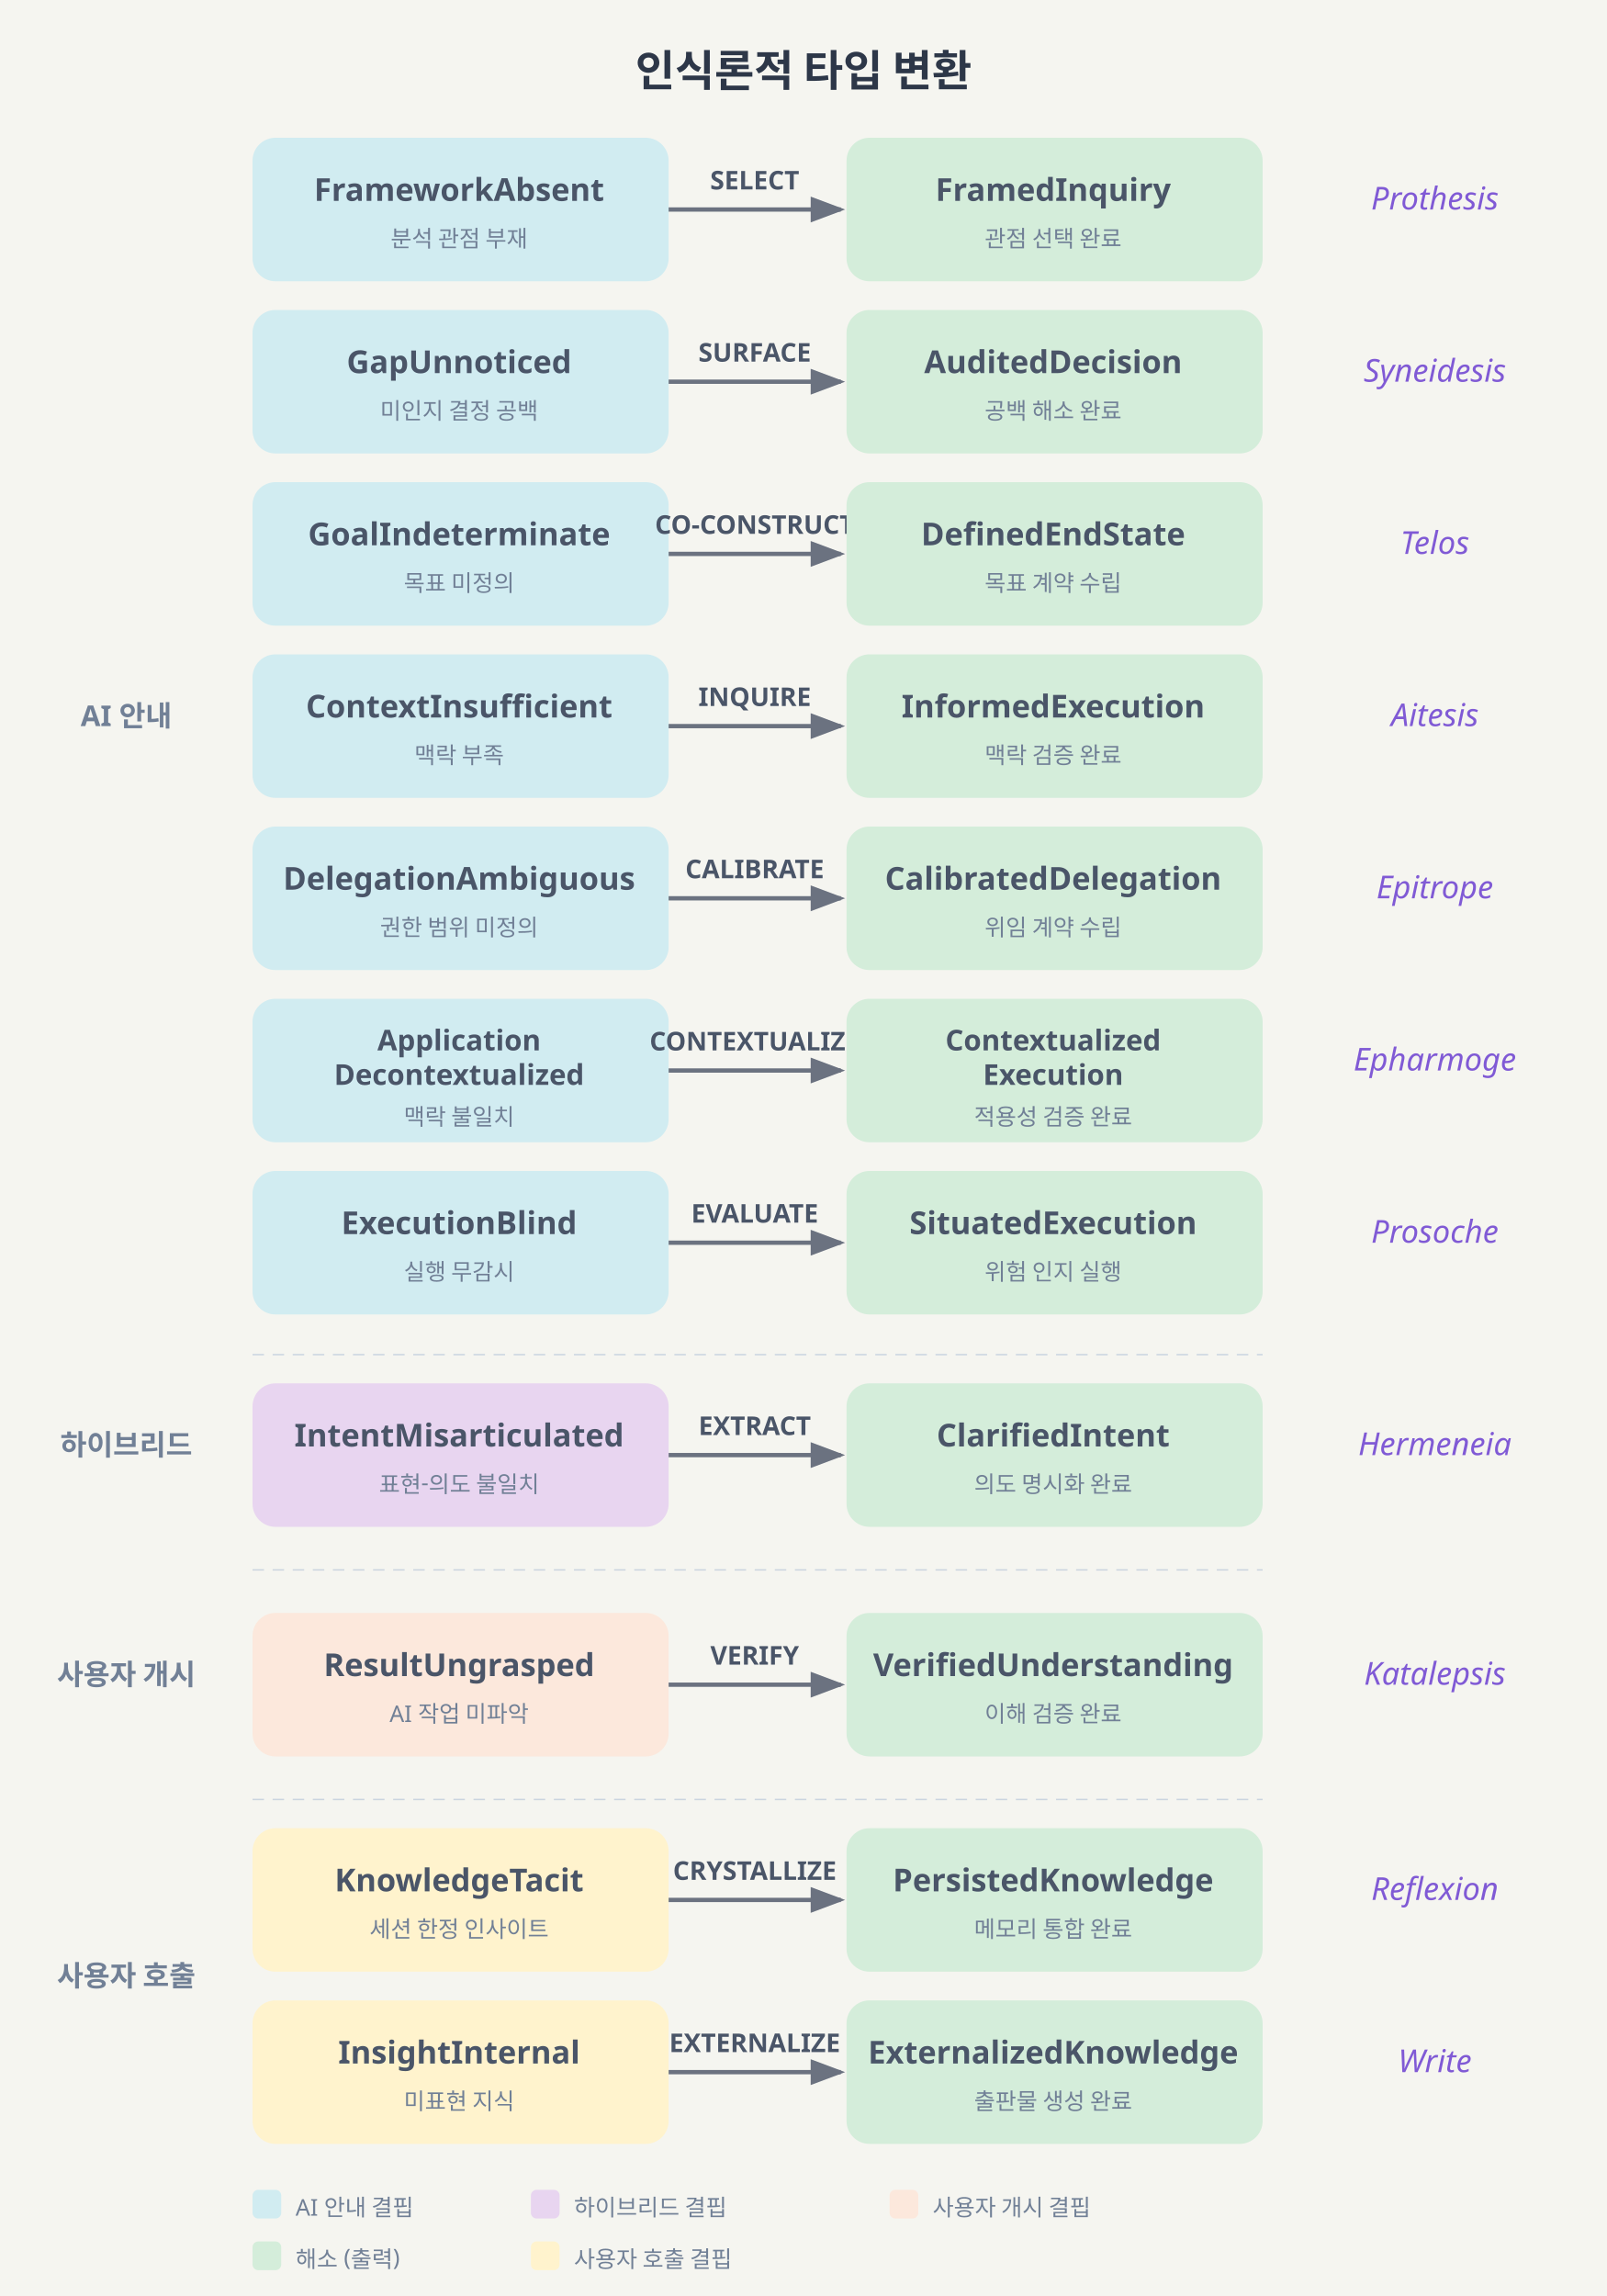
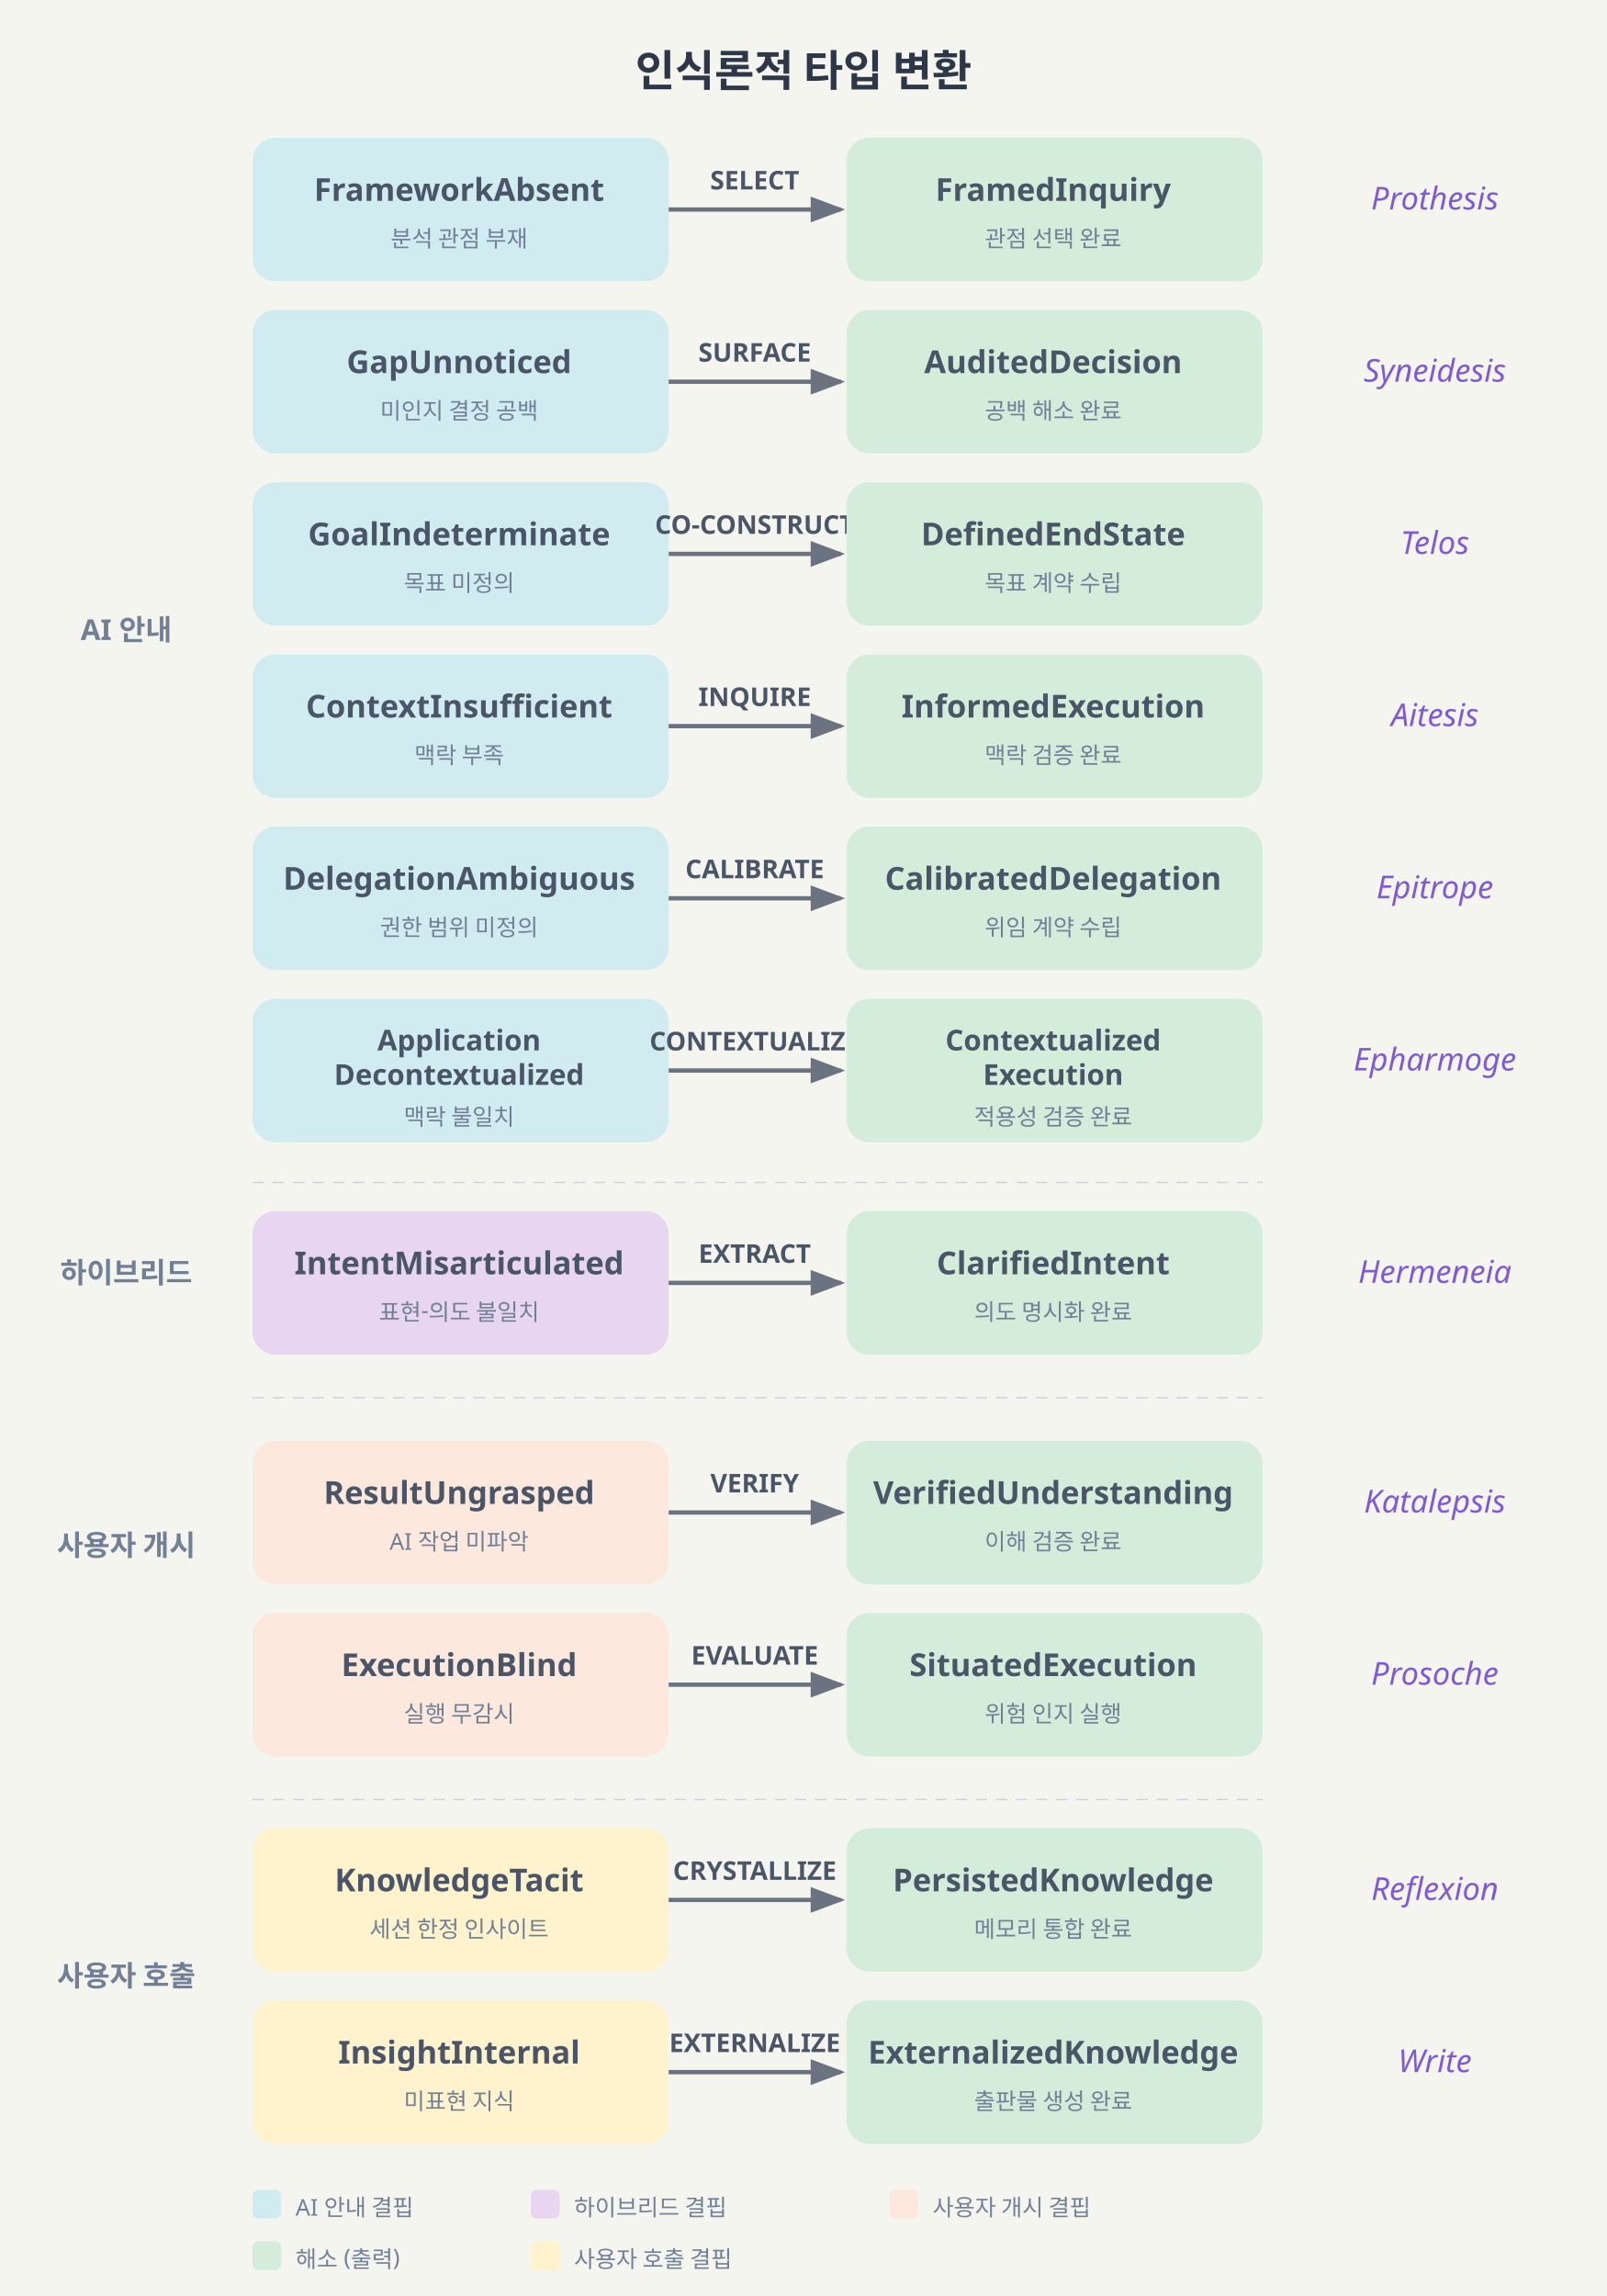
<svg xmlns="http://www.w3.org/2000/svg" viewBox="0 0 560 800">
  <defs>
    <marker id="arrow" markerWidth="8" markerHeight="6" refX="7" refY="3" orient="auto">
      <path d="M 0 0 L 8 3 L 0 6 z" fill="#6b7280" />
    </marker>
  </defs>
  <rect width="560" height="800" fill="#f5f5f0" />
  <text x="280" y="30" text-anchor="middle" font-family="system-ui, -apple-system, sans-serif" font-size="15" font-weight="700" fill="#2d3748">인식론적 타입 변환</text>
-   <text x="44" y="253" text-anchor="middle" font-family="system-ui, sans-serif" font-size="10" font-weight="600" fill="#718096">AI 안내</text>
-   <text x="44" y="507" text-anchor="middle" font-family="system-ui, sans-serif" font-size="10" font-weight="600" fill="#718096">하이브리드</text>
-   <text x="44" y="587" text-anchor="middle" font-family="system-ui, sans-serif" font-size="10" font-weight="600" fill="#718096">사용자 개시</text>
+   <text x="44" y="223" text-anchor="middle" font-family="system-ui, sans-serif" font-size="10" font-weight="600" fill="#718096">AI 안내</text>
+   <text x="44" y="447" text-anchor="middle" font-family="system-ui, sans-serif" font-size="10" font-weight="600" fill="#718096">하이브리드</text>
+   <text x="44" y="542" text-anchor="middle" font-family="system-ui, sans-serif" font-size="10" font-weight="600" fill="#718096">사용자 개시</text>
  <text x="44" y="692" text-anchor="middle" font-family="system-ui, sans-serif" font-size="10" font-weight="600" fill="#718096">사용자 호출</text>
  <rect x="88" y="48" width="145" height="50" rx="8" fill="#d1ecf1" />
  <text x="160" y="70" text-anchor="middle" font-family="system-ui, sans-serif" font-size="11" font-weight="600" fill="#4a5568">FrameworkAbsent</text>
  <text x="160" y="86" text-anchor="middle" font-family="system-ui, sans-serif" font-size="8" fill="#718096">분석 관점 부재</text>
  <line x1="233" y1="73" x2="293" y2="73" stroke="#6b7280" stroke-width="1.5" marker-end="url(#arrow)" />
  <text x="263" y="66" text-anchor="middle" font-family="system-ui, sans-serif" font-size="9" font-weight="600" fill="#4a5568">SELECT</text>
  <rect x="295" y="48" width="145" height="50" rx="8" fill="#d4edda" />
  <text x="367" y="70" text-anchor="middle" font-family="system-ui, sans-serif" font-size="11" font-weight="600" fill="#4a5568">FramedInquiry</text>
  <text x="367" y="86" text-anchor="middle" font-family="system-ui, sans-serif" font-size="8" fill="#718096">관점 선택 완료</text>
  <text x="500" y="73" text-anchor="middle" font-family="system-ui, sans-serif" font-size="11" font-style="italic" fill="#805ad5">Prothesis</text>
  <rect x="88" y="108" width="145" height="50" rx="8" fill="#d1ecf1" />
  <text x="160" y="130" text-anchor="middle" font-family="system-ui, sans-serif" font-size="11" font-weight="600" fill="#4a5568">GapUnnoticed</text>
  <text x="160" y="146" text-anchor="middle" font-family="system-ui, sans-serif" font-size="8" fill="#718096">미인지 결정 공백</text>
  <line x1="233" y1="133" x2="293" y2="133" stroke="#6b7280" stroke-width="1.5" marker-end="url(#arrow)" />
  <text x="263" y="126" text-anchor="middle" font-family="system-ui, sans-serif" font-size="9" font-weight="600" fill="#4a5568">SURFACE</text>
  <rect x="295" y="108" width="145" height="50" rx="8" fill="#d4edda" />
  <text x="367" y="130" text-anchor="middle" font-family="system-ui, sans-serif" font-size="11" font-weight="600" fill="#4a5568">AuditedDecision</text>
  <text x="367" y="146" text-anchor="middle" font-family="system-ui, sans-serif" font-size="8" fill="#718096">공백 해소 완료</text>
  <text x="500" y="133" text-anchor="middle" font-family="system-ui, sans-serif" font-size="11" font-style="italic" fill="#805ad5">Syneidesis</text>
  <rect x="88" y="168" width="145" height="50" rx="8" fill="#d1ecf1" />
  <text x="160" y="190" text-anchor="middle" font-family="system-ui, sans-serif" font-size="11" font-weight="600" fill="#4a5568">GoalIndeterminate</text>
  <text x="160" y="206" text-anchor="middle" font-family="system-ui, sans-serif" font-size="8" fill="#718096">목표 미정의</text>
  <line x1="233" y1="193" x2="293" y2="193" stroke="#6b7280" stroke-width="1.5" marker-end="url(#arrow)" />
  <text x="263" y="186" text-anchor="middle" font-family="system-ui, sans-serif" font-size="9" font-weight="600" fill="#4a5568">CO-CONSTRUCT</text>
  <rect x="295" y="168" width="145" height="50" rx="8" fill="#d4edda" />
  <text x="367" y="190" text-anchor="middle" font-family="system-ui, sans-serif" font-size="11" font-weight="600" fill="#4a5568">DefinedEndState</text>
  <text x="367" y="206" text-anchor="middle" font-family="system-ui, sans-serif" font-size="8" fill="#718096">목표 계약 수립</text>
  <text x="500" y="193" text-anchor="middle" font-family="system-ui, sans-serif" font-size="11" font-style="italic" fill="#805ad5">Telos</text>
  <rect x="88" y="228" width="145" height="50" rx="8" fill="#d1ecf1" />
  <text x="160" y="250" text-anchor="middle" font-family="system-ui, sans-serif" font-size="11" font-weight="600" fill="#4a5568">ContextInsufficient</text>
  <text x="160" y="266" text-anchor="middle" font-family="system-ui, sans-serif" font-size="8" fill="#718096">맥락 부족</text>
  <line x1="233" y1="253" x2="293" y2="253" stroke="#6b7280" stroke-width="1.5" marker-end="url(#arrow)" />
  <text x="263" y="246" text-anchor="middle" font-family="system-ui, sans-serif" font-size="9" font-weight="600" fill="#4a5568">INQUIRE</text>
  <rect x="295" y="228" width="145" height="50" rx="8" fill="#d4edda" />
  <text x="367" y="250" text-anchor="middle" font-family="system-ui, sans-serif" font-size="11" font-weight="600" fill="#4a5568">InformedExecution</text>
  <text x="367" y="266" text-anchor="middle" font-family="system-ui, sans-serif" font-size="8" fill="#718096">맥락 검증 완료</text>
  <text x="500" y="253" text-anchor="middle" font-family="system-ui, sans-serif" font-size="11" font-style="italic" fill="#805ad5">Aitesis</text>
  <rect x="88" y="288" width="145" height="50" rx="8" fill="#d1ecf1" />
  <text x="160" y="310" text-anchor="middle" font-family="system-ui, sans-serif" font-size="11" font-weight="600" fill="#4a5568">DelegationAmbiguous</text>
  <text x="160" y="326" text-anchor="middle" font-family="system-ui, sans-serif" font-size="8" fill="#718096">권한 범위 미정의</text>
  <line x1="233" y1="313" x2="293" y2="313" stroke="#6b7280" stroke-width="1.5" marker-end="url(#arrow)" />
  <text x="263" y="306" text-anchor="middle" font-family="system-ui, sans-serif" font-size="9" font-weight="600" fill="#4a5568">CALIBRATE</text>
  <rect x="295" y="288" width="145" height="50" rx="8" fill="#d4edda" />
  <text x="367" y="310" text-anchor="middle" font-family="system-ui, sans-serif" font-size="11" font-weight="600" fill="#4a5568">CalibratedDelegation</text>
  <text x="367" y="326" text-anchor="middle" font-family="system-ui, sans-serif" font-size="8" fill="#718096">위임 계약 수립</text>
  <text x="500" y="313" text-anchor="middle" font-family="system-ui, sans-serif" font-size="11" font-style="italic" fill="#805ad5">Epitrope</text>
  <rect x="88" y="348" width="145" height="50" rx="8" fill="#d1ecf1" />
  <text x="160" y="366" text-anchor="middle" font-family="system-ui, sans-serif" font-size="10" font-weight="600" fill="#4a5568">Application</text>
  <text x="160" y="378" text-anchor="middle" font-family="system-ui, sans-serif" font-size="10" font-weight="600" fill="#4a5568">Decontextualized</text>
  <text x="160" y="392" text-anchor="middle" font-family="system-ui, sans-serif" font-size="8" fill="#718096">맥락 불일치</text>
  <line x1="233" y1="373" x2="293" y2="373" stroke="#6b7280" stroke-width="1.5" marker-end="url(#arrow)" />
  <text x="263" y="366" text-anchor="middle" font-family="system-ui, sans-serif" font-size="9" font-weight="600" fill="#4a5568">CONTEXTUALIZE</text>
  <rect x="295" y="348" width="145" height="50" rx="8" fill="#d4edda" />
  <text x="367" y="366" text-anchor="middle" font-family="system-ui, sans-serif" font-size="10" font-weight="600" fill="#4a5568">Contextualized</text>
  <text x="367" y="378" text-anchor="middle" font-family="system-ui, sans-serif" font-size="10" font-weight="600" fill="#4a5568">Execution</text>
  <text x="367" y="392" text-anchor="middle" font-family="system-ui, sans-serif" font-size="8" fill="#718096">적용성 검증 완료</text>
  <text x="500" y="373" text-anchor="middle" font-family="system-ui, sans-serif" font-size="11" font-style="italic" fill="#805ad5">Epharmoge</text>
-   <rect x="88" y="408" width="145" height="50" rx="8" fill="#d1ecf1" />
-   <text x="160" y="430" text-anchor="middle" font-family="system-ui, sans-serif" font-size="11" font-weight="600" fill="#4a5568">ExecutionBlind</text>
-   <text x="160" y="446" text-anchor="middle" font-family="system-ui, sans-serif" font-size="8" fill="#718096">실행 무감시</text>
-   <line x1="233" y1="433" x2="293" y2="433" stroke="#6b7280" stroke-width="1.5" marker-end="url(#arrow)" />
-   <text x="263" y="426" text-anchor="middle" font-family="system-ui, sans-serif" font-size="9" font-weight="600" fill="#4a5568">EVALUATE</text>
-   <rect x="295" y="408" width="145" height="50" rx="8" fill="#d4edda" />
-   <text x="367" y="430" text-anchor="middle" font-family="system-ui, sans-serif" font-size="11" font-weight="600" fill="#4a5568">SituatedExecution</text>
-   <text x="367" y="446" text-anchor="middle" font-family="system-ui, sans-serif" font-size="8" fill="#718096">위험 인지 실행</text>
-   <text x="500" y="433" text-anchor="middle" font-family="system-ui, sans-serif" font-size="11" font-style="italic" fill="#805ad5">Prosoche</text>
-   <line x1="88" y1="472" x2="440" y2="472" stroke="#cbd5e0" stroke-width="0.5" stroke-dasharray="4,3" />
-   <rect x="88" y="482" width="145" height="50" rx="8" fill="#e8d5f0" />
-   <text x="160" y="504" text-anchor="middle" font-family="system-ui, sans-serif" font-size="11" font-weight="600" fill="#4a5568">IntentMisarticulated</text>
-   <text x="160" y="520" text-anchor="middle" font-family="system-ui, sans-serif" font-size="8" fill="#718096">표현-의도 불일치</text>
-   <line x1="233" y1="507" x2="293" y2="507" stroke="#6b7280" stroke-width="1.5" marker-end="url(#arrow)" />
-   <text x="263" y="500" text-anchor="middle" font-family="system-ui, sans-serif" font-size="9" font-weight="600" fill="#4a5568">EXTRACT</text>
-   <rect x="295" y="482" width="145" height="50" rx="8" fill="#d4edda" />
-   <text x="367" y="504" text-anchor="middle" font-family="system-ui, sans-serif" font-size="11" font-weight="600" fill="#4a5568">ClarifiedIntent</text>
-   <text x="367" y="520" text-anchor="middle" font-family="system-ui, sans-serif" font-size="8" fill="#718096">의도 명시화 완료</text>
-   <text x="500" y="507" text-anchor="middle" font-family="system-ui, sans-serif" font-size="11" font-style="italic" fill="#805ad5">Hermeneia</text>
-   <line x1="88" y1="547" x2="440" y2="547" stroke="#cbd5e0" stroke-width="0.5" stroke-dasharray="4,3" />
+   <line x1="88" y1="412" x2="440" y2="412" stroke="#cbd5e0" stroke-width="0.5" stroke-dasharray="4,3" />
+   <rect x="88" y="422" width="145" height="50" rx="8" fill="#e8d5f0" />
+   <text x="160" y="444" text-anchor="middle" font-family="system-ui, sans-serif" font-size="11" font-weight="600" fill="#4a5568">IntentMisarticulated</text>
+   <text x="160" y="460" text-anchor="middle" font-family="system-ui, sans-serif" font-size="8" fill="#718096">표현-의도 불일치</text>
+   <line x1="233" y1="447" x2="293" y2="447" stroke="#6b7280" stroke-width="1.5" marker-end="url(#arrow)" />
+   <text x="263" y="440" text-anchor="middle" font-family="system-ui, sans-serif" font-size="9" font-weight="600" fill="#4a5568">EXTRACT</text>
+   <rect x="295" y="422" width="145" height="50" rx="8" fill="#d4edda" />
+   <text x="367" y="444" text-anchor="middle" font-family="system-ui, sans-serif" font-size="11" font-weight="600" fill="#4a5568">ClarifiedIntent</text>
+   <text x="367" y="460" text-anchor="middle" font-family="system-ui, sans-serif" font-size="8" fill="#718096">의도 명시화 완료</text>
+   <text x="500" y="447" text-anchor="middle" font-family="system-ui, sans-serif" font-size="11" font-style="italic" fill="#805ad5">Hermeneia</text>
+   <line x1="88" y1="487" x2="440" y2="487" stroke="#cbd5e0" stroke-width="0.5" stroke-dasharray="4,3" />
+   <rect x="88" y="502" width="145" height="50" rx="8" fill="#fce8dc" />
+   <text x="160" y="524" text-anchor="middle" font-family="system-ui, sans-serif" font-size="11" font-weight="600" fill="#4a5568">ResultUngrasped</text>
+   <text x="160" y="540" text-anchor="middle" font-family="system-ui, sans-serif" font-size="8" fill="#718096">AI 작업 미파악</text>
+   <line x1="233" y1="527" x2="293" y2="527" stroke="#6b7280" stroke-width="1.5" marker-end="url(#arrow)" />
+   <text x="263" y="520" text-anchor="middle" font-family="system-ui, sans-serif" font-size="9" font-weight="600" fill="#4a5568">VERIFY</text>
+   <rect x="295" y="502" width="145" height="50" rx="8" fill="#d4edda" />
+   <text x="367" y="524" text-anchor="middle" font-family="system-ui, sans-serif" font-size="11" font-weight="600" fill="#4a5568">VerifiedUnderstanding</text>
+   <text x="367" y="540" text-anchor="middle" font-family="system-ui, sans-serif" font-size="8" fill="#718096">이해 검증 완료</text>
+   <text x="500" y="527" text-anchor="middle" font-family="system-ui, sans-serif" font-size="11" font-style="italic" fill="#805ad5">Katalepsis</text>
  <rect x="88" y="562" width="145" height="50" rx="8" fill="#fce8dc" />
-   <text x="160" y="584" text-anchor="middle" font-family="system-ui, sans-serif" font-size="11" font-weight="600" fill="#4a5568">ResultUngrasped</text>
-   <text x="160" y="600" text-anchor="middle" font-family="system-ui, sans-serif" font-size="8" fill="#718096">AI 작업 미파악</text>
+   <text x="160" y="584" text-anchor="middle" font-family="system-ui, sans-serif" font-size="11" font-weight="600" fill="#4a5568">ExecutionBlind</text>
+   <text x="160" y="600" text-anchor="middle" font-family="system-ui, sans-serif" font-size="8" fill="#718096">실행 무감시</text>
  <line x1="233" y1="587" x2="293" y2="587" stroke="#6b7280" stroke-width="1.5" marker-end="url(#arrow)" />
-   <text x="263" y="580" text-anchor="middle" font-family="system-ui, sans-serif" font-size="9" font-weight="600" fill="#4a5568">VERIFY</text>
+   <text x="263" y="580" text-anchor="middle" font-family="system-ui, sans-serif" font-size="9" font-weight="600" fill="#4a5568">EVALUATE</text>
  <rect x="295" y="562" width="145" height="50" rx="8" fill="#d4edda" />
-   <text x="367" y="584" text-anchor="middle" font-family="system-ui, sans-serif" font-size="11" font-weight="600" fill="#4a5568">VerifiedUnderstanding</text>
-   <text x="367" y="600" text-anchor="middle" font-family="system-ui, sans-serif" font-size="8" fill="#718096">이해 검증 완료</text>
-   <text x="500" y="587" text-anchor="middle" font-family="system-ui, sans-serif" font-size="11" font-style="italic" fill="#805ad5">Katalepsis</text>
+   <text x="367" y="584" text-anchor="middle" font-family="system-ui, sans-serif" font-size="11" font-weight="600" fill="#4a5568">SituatedExecution</text>
+   <text x="367" y="600" text-anchor="middle" font-family="system-ui, sans-serif" font-size="8" fill="#718096">위험 인지 실행</text>
+   <text x="500" y="587" text-anchor="middle" font-family="system-ui, sans-serif" font-size="11" font-style="italic" fill="#805ad5">Prosoche</text>
  <line x1="88" y1="627" x2="440" y2="627" stroke="#cbd5e0" stroke-width="0.5" stroke-dasharray="4,3" />
  <rect x="88" y="637" width="145" height="50" rx="8" fill="#fff3cd" />
  <text x="160" y="659" text-anchor="middle" font-family="system-ui, sans-serif" font-size="11" font-weight="600" fill="#4a5568">KnowledgeTacit</text>
  <text x="160" y="675" text-anchor="middle" font-family="system-ui, sans-serif" font-size="8" fill="#718096">세션 한정 인사이트</text>
  <line x1="233" y1="662" x2="293" y2="662" stroke="#6b7280" stroke-width="1.5" marker-end="url(#arrow)" />
  <text x="263" y="655" text-anchor="middle" font-family="system-ui, sans-serif" font-size="9" font-weight="600" fill="#4a5568">CRYSTALLIZE</text>
  <rect x="295" y="637" width="145" height="50" rx="8" fill="#d4edda" />
  <text x="367" y="659" text-anchor="middle" font-family="system-ui, sans-serif" font-size="11" font-weight="600" fill="#4a5568">PersistedKnowledge</text>
  <text x="367" y="675" text-anchor="middle" font-family="system-ui, sans-serif" font-size="8" fill="#718096">메모리 통합 완료</text>
  <text x="500" y="662" text-anchor="middle" font-family="system-ui, sans-serif" font-size="11" font-style="italic" fill="#805ad5">Reflexion</text>
  <rect x="88" y="697" width="145" height="50" rx="8" fill="#fff3cd" />
  <text x="160" y="719" text-anchor="middle" font-family="system-ui, sans-serif" font-size="11" font-weight="600" fill="#4a5568">InsightInternal</text>
  <text x="160" y="735" text-anchor="middle" font-family="system-ui, sans-serif" font-size="8" fill="#718096">미표현 지식</text>
  <line x1="233" y1="722" x2="293" y2="722" stroke="#6b7280" stroke-width="1.5" marker-end="url(#arrow)" />
  <text x="263" y="715" text-anchor="middle" font-family="system-ui, sans-serif" font-size="9" font-weight="600" fill="#4a5568">EXTERNALIZE</text>
  <rect x="295" y="697" width="145" height="50" rx="8" fill="#d4edda" />
  <text x="367" y="719" text-anchor="middle" font-family="system-ui, sans-serif" font-size="11" font-weight="600" fill="#4a5568">ExternalizedKnowledge</text>
  <text x="367" y="735" text-anchor="middle" font-family="system-ui, sans-serif" font-size="8" fill="#718096">출판물 생성 완료</text>
  <text x="500" y="722" text-anchor="middle" font-family="system-ui, sans-serif" font-size="11" font-style="italic" fill="#805ad5">Write</text>
  <rect x="88" y="763" width="10" height="10" rx="2" fill="#d1ecf1" />
  <text x="103" y="772" font-family="system-ui, sans-serif" font-size="8" fill="#718096">AI 안내 결핍</text>
  <rect x="185" y="763" width="10" height="10" rx="2" fill="#e8d5f0" />
  <text x="200" y="772" font-family="system-ui, sans-serif" font-size="8" fill="#718096">하이브리드 결핍</text>
  <rect x="310" y="763" width="10" height="10" rx="2" fill="#fce8dc" />
  <text x="325" y="772" font-family="system-ui, sans-serif" font-size="8" fill="#718096">사용자 개시 결핍</text>
  <rect x="88" y="781" width="10" height="10" rx="2" fill="#d4edda" />
  <text x="103" y="790" font-family="system-ui, sans-serif" font-size="8" fill="#718096">해소 (출력)</text>
  <rect x="185" y="781" width="10" height="10" rx="2" fill="#fff3cd" />
  <text x="200" y="790" font-family="system-ui, sans-serif" font-size="8" fill="#718096">사용자 호출 결핍</text>
</svg>
